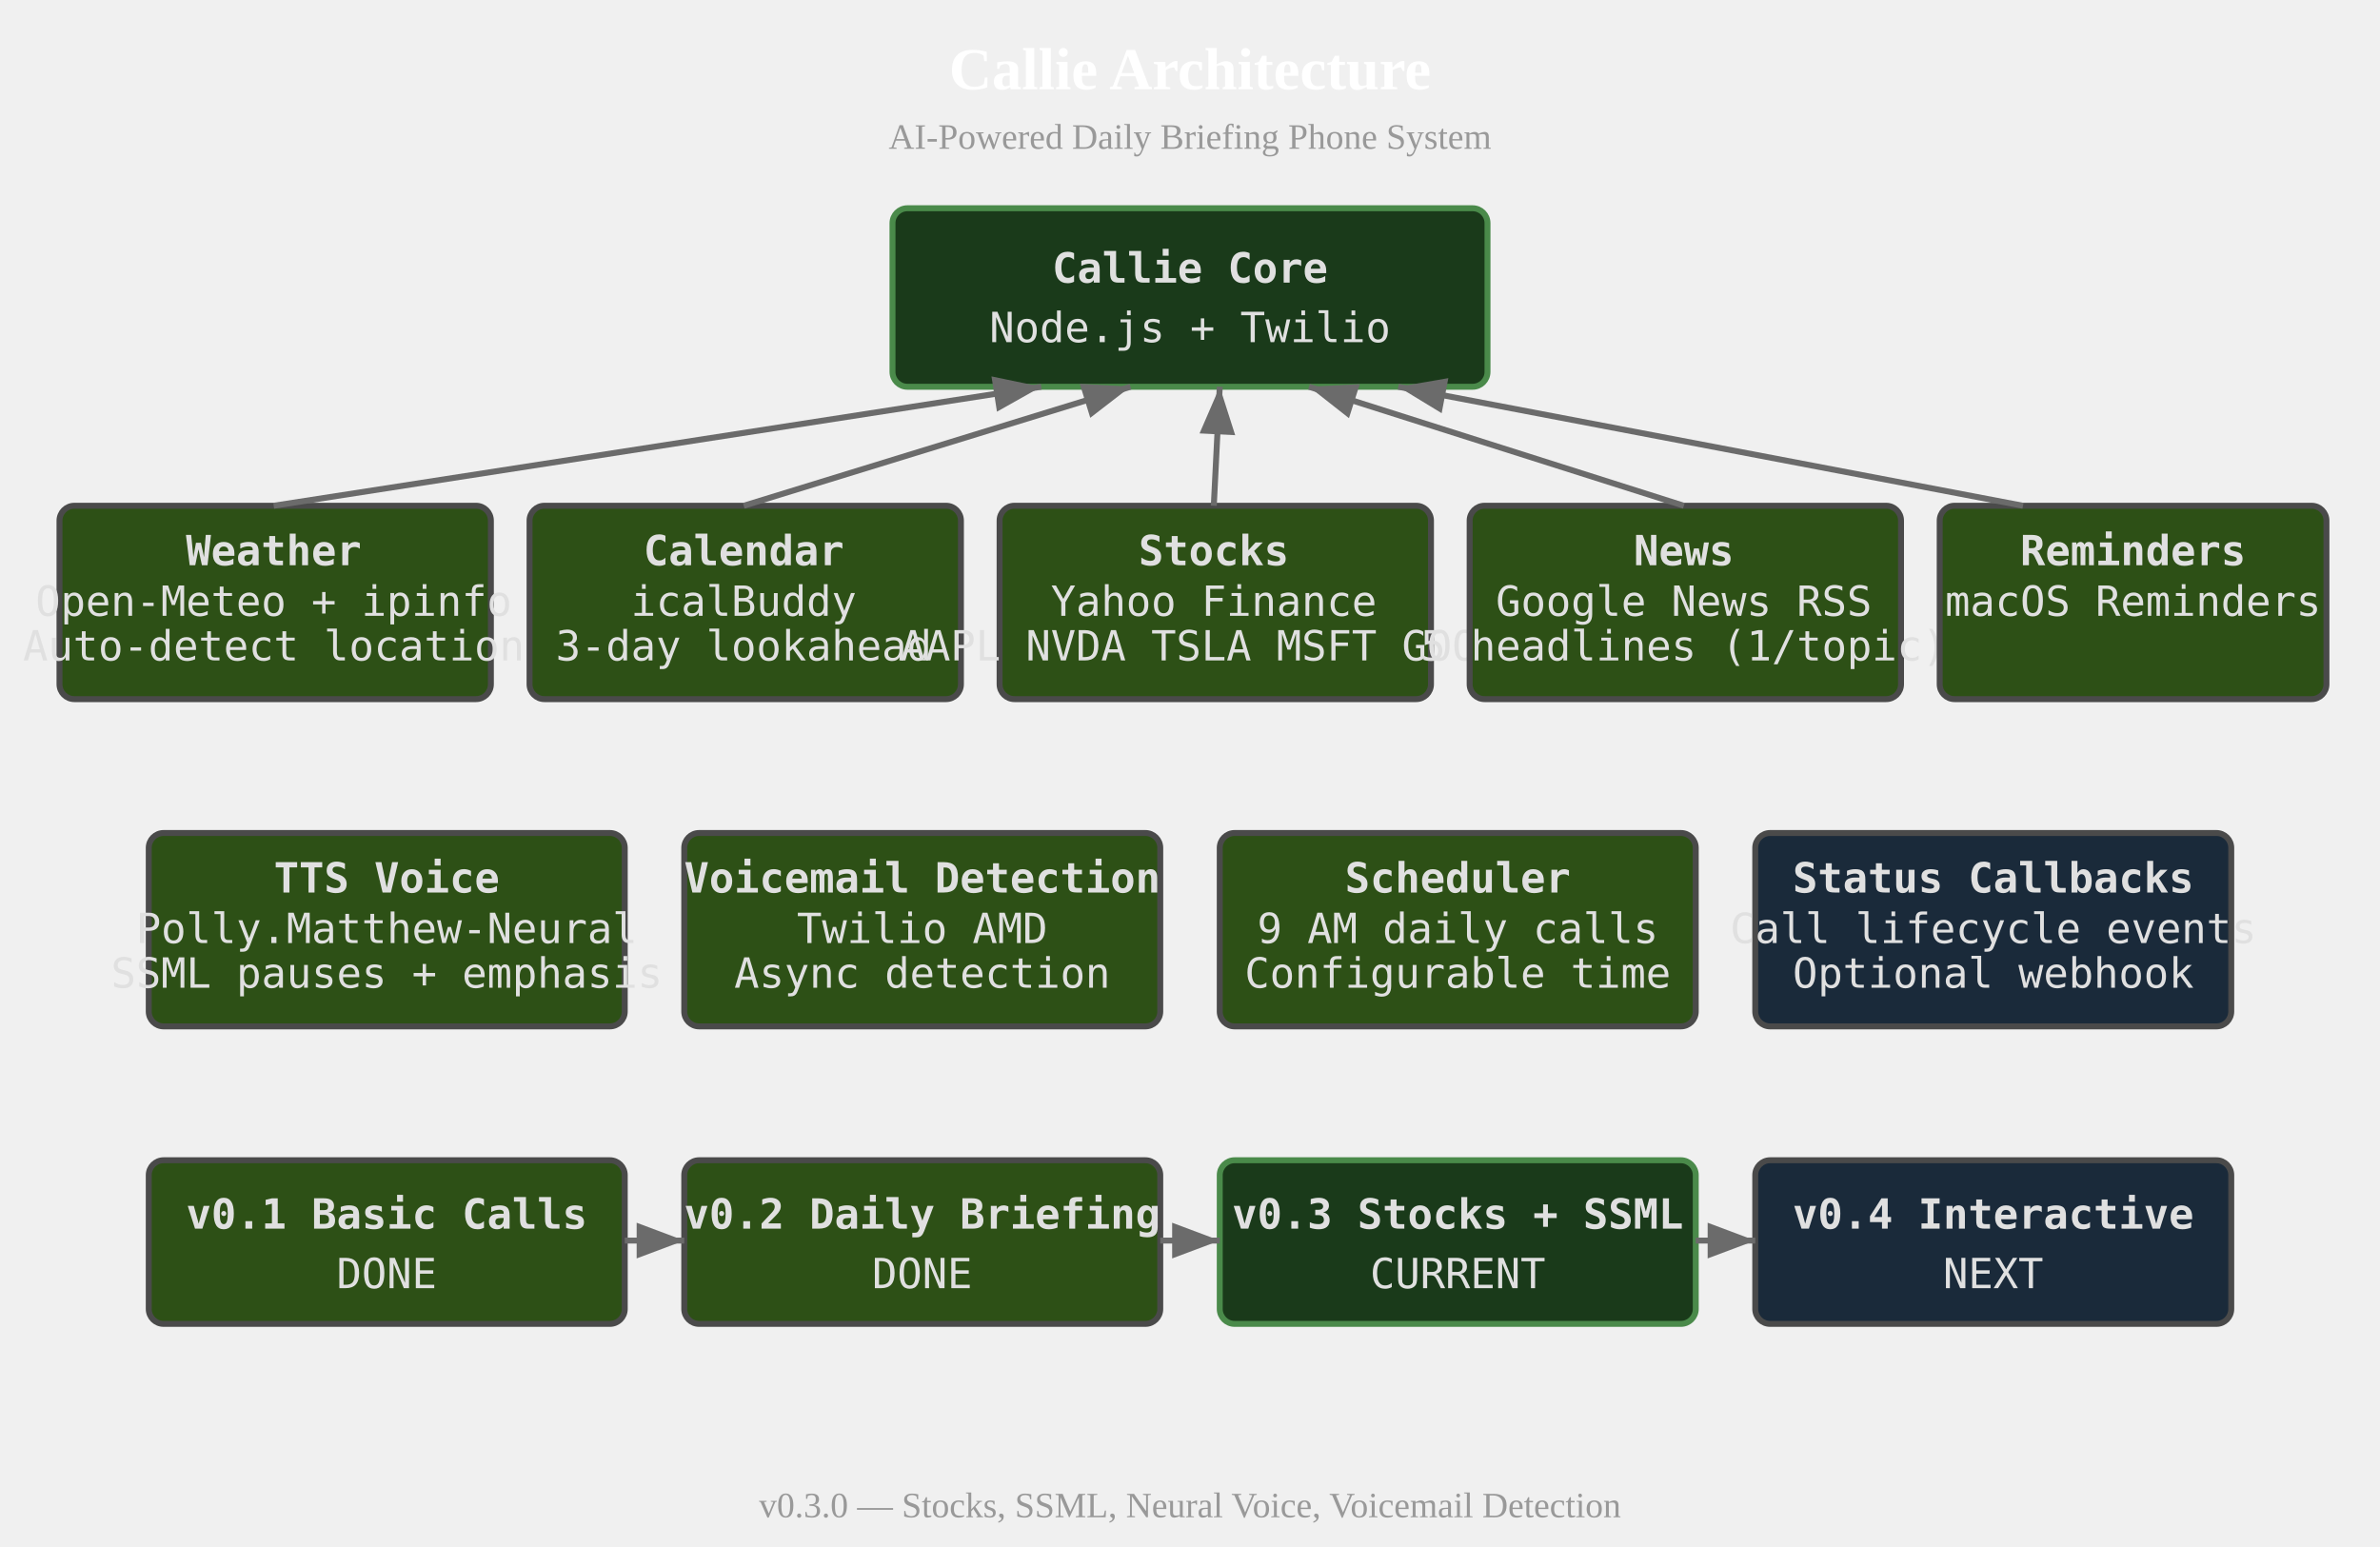
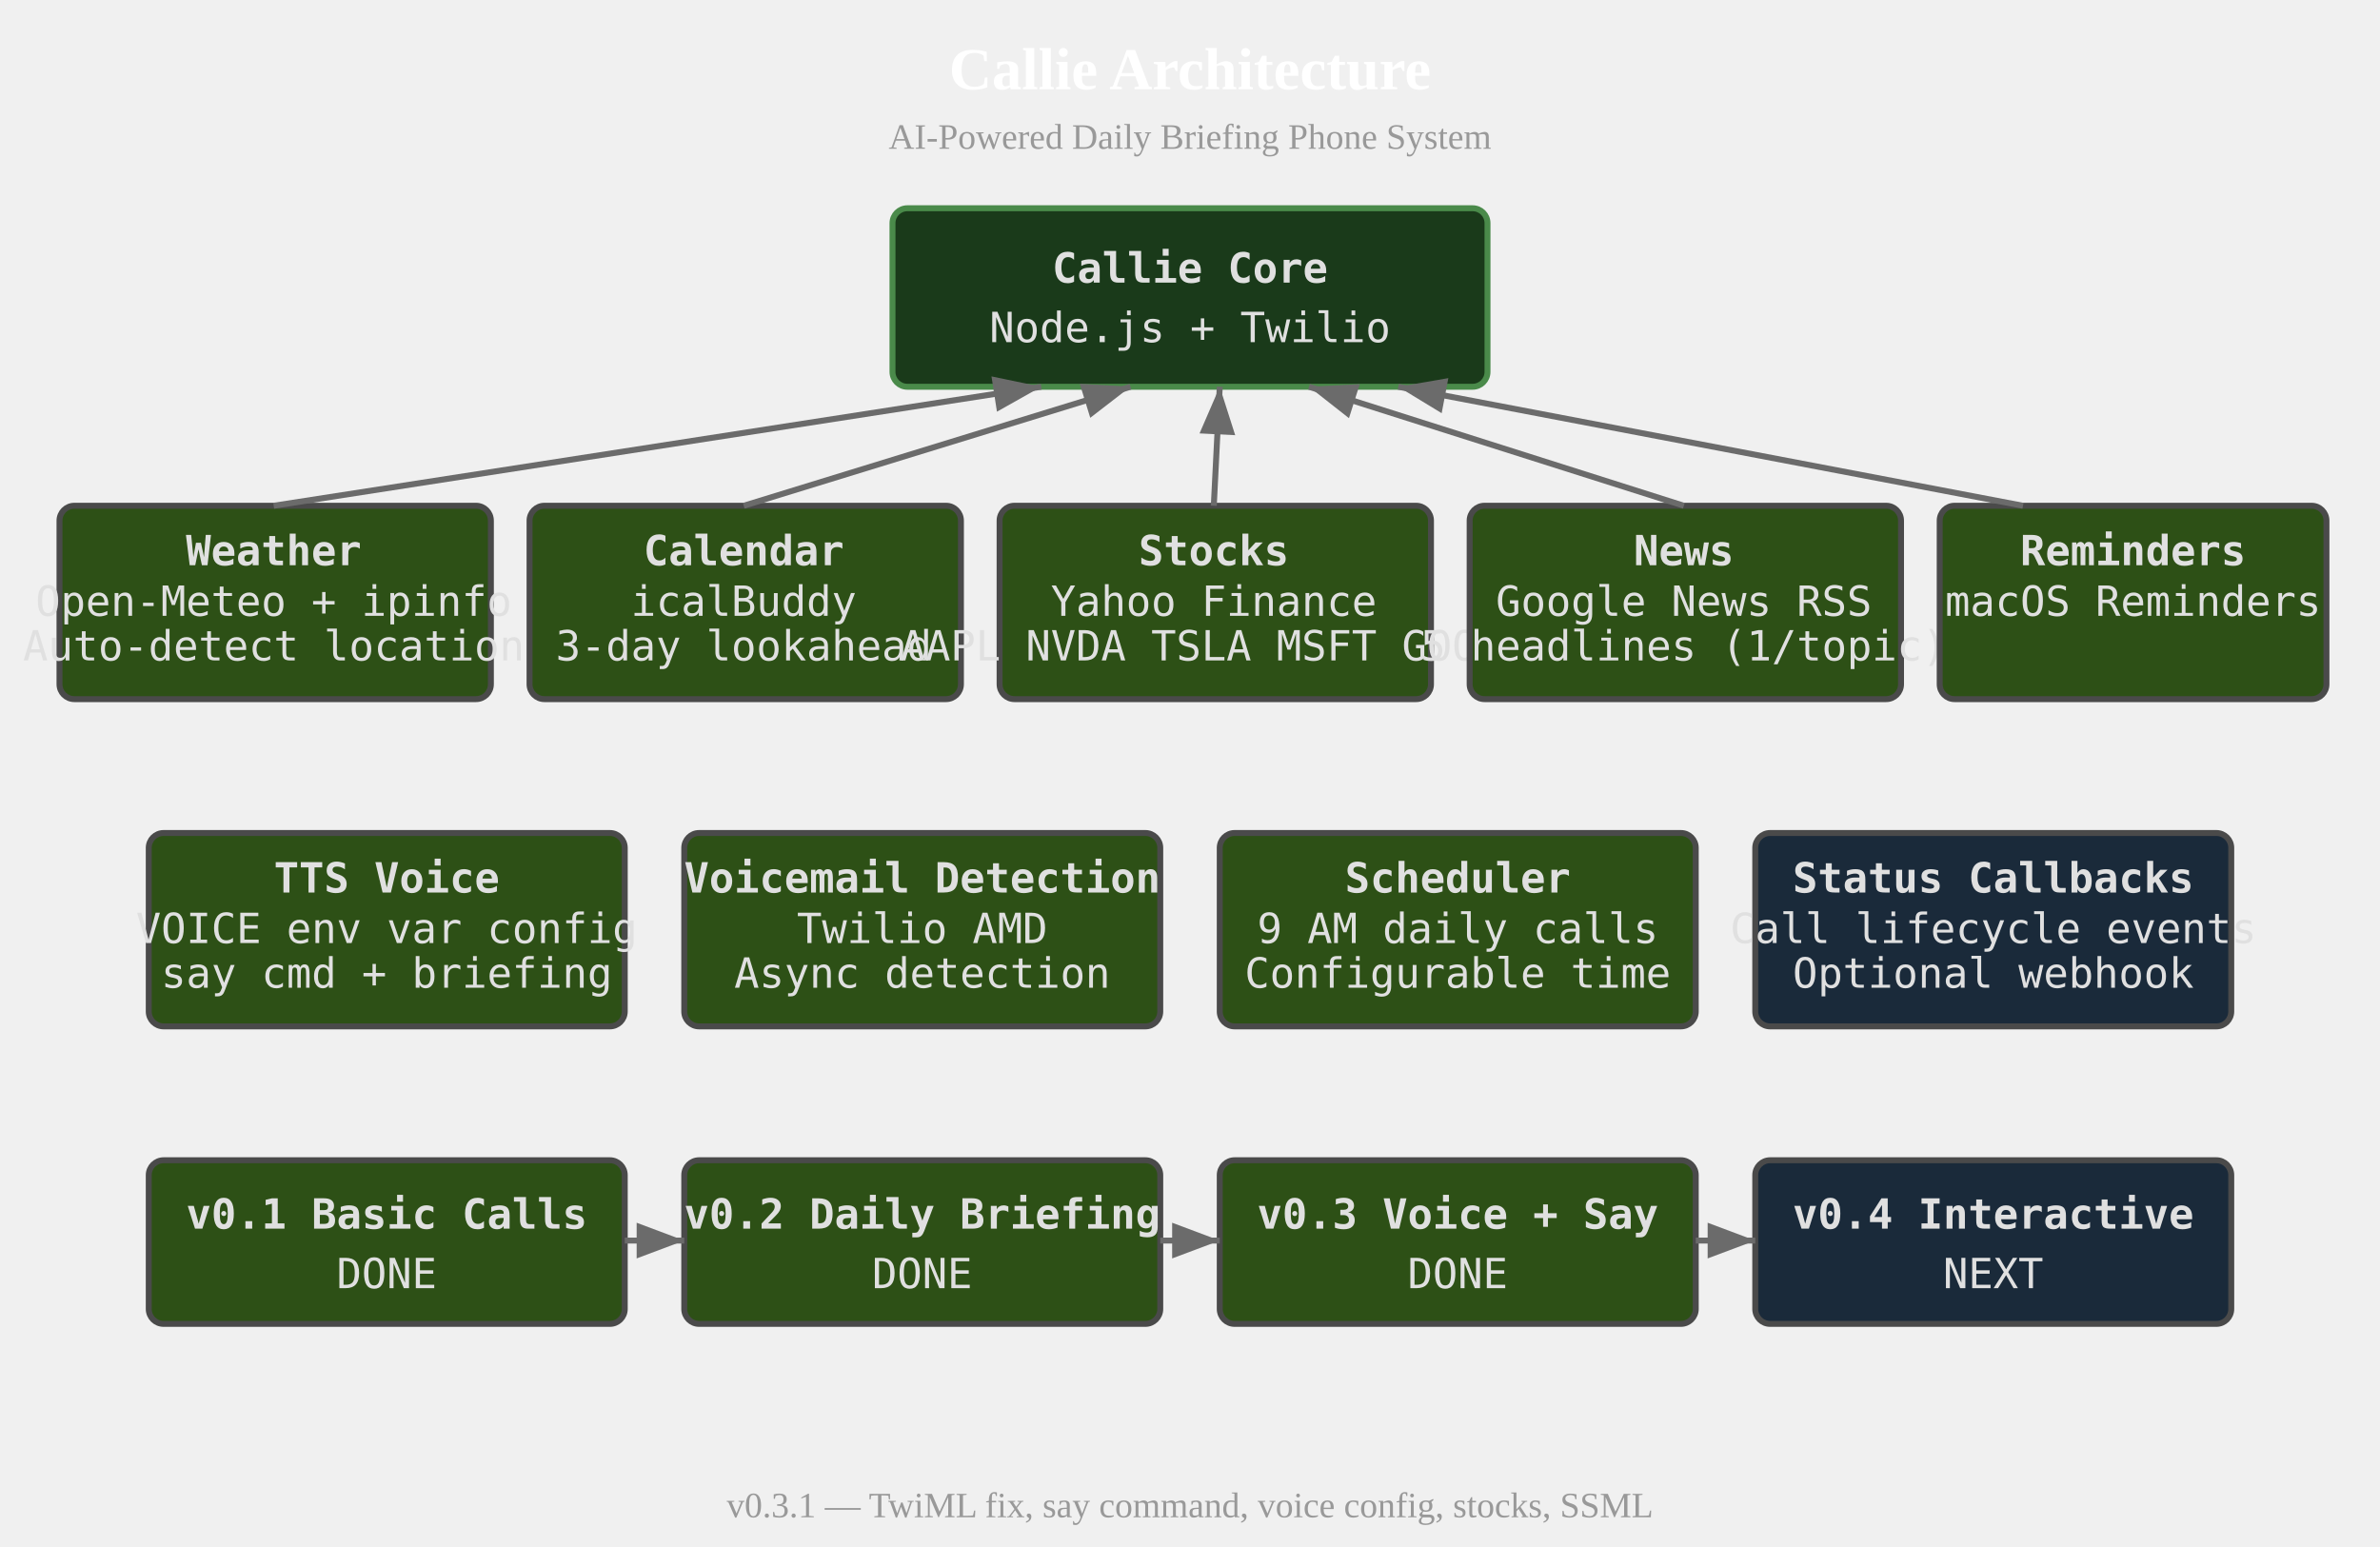
<svg xmlns="http://www.w3.org/2000/svg" width="800" height="520">
  <defs>
    <style>
      .box { fill: #1a1a1a; stroke: #4a4a4a; stroke-width: 2; }
      .text { fill: #e0e0e0; font-family: monospace; font-size: 14px; }
      .title { fill: #fff; font-size: 20px; font-weight: bold; }
      .subtitle { fill: #999; font-size: 12px; }
      .arrow { stroke: #6b6b6b; stroke-width: 2; fill: none; marker-end: url(#arrowhead); }
      .done { fill: #2d5016; }
      .current { fill: #1a3a1a; stroke: #4a8a4a; }
      .future { fill: #1a2a3a; }
    </style>
    <marker id="arrowhead" markerWidth="8" markerHeight="6" refX="8" refY="3" orient="auto">
      <polygon points="0 0, 8 3, 0 6" fill="#6b6b6b" />
    </marker>
  </defs>
  <text x="400" y="30" class="title" text-anchor="middle">Callie Architecture</text>
  <text x="400" y="50" class="subtitle" text-anchor="middle">AI-Powered Daily Briefing Phone System</text>
  <rect x="300" y="70" width="200" height="60" class="box current" rx="5" />
  <text x="400" y="95" class="text" text-anchor="middle" font-weight="bold">Callie Core</text>
  <text x="400" y="115" class="text" text-anchor="middle" font-size="12">Node.js + Twilio</text>
  <rect x="20" y="170" width="145" height="65" class="box done" rx="5" />
  <text x="92" y="190" class="text" text-anchor="middle" font-weight="bold" font-size="12">Weather</text>
  <text x="92" y="207" class="text" text-anchor="middle" font-size="11">Open-Meteo + ipinfo</text>
  <text x="92" y="222" class="text" text-anchor="middle" font-size="11">Auto-detect location</text>
  <path d="M 92 170 L 350 130" class="arrow" />
  <rect x="178" y="170" width="145" height="65" class="box done" rx="5" />
  <text x="250" y="190" class="text" text-anchor="middle" font-weight="bold" font-size="12">Calendar</text>
  <text x="250" y="207" class="text" text-anchor="middle" font-size="11">icalBuddy</text>
  <text x="250" y="222" class="text" text-anchor="middle" font-size="11">3-day lookahead</text>
  <path d="M 250 170 L 380 130" class="arrow" />
  <rect x="336" y="170" width="145" height="65" class="box done" rx="5" />
  <text x="408" y="190" class="text" text-anchor="middle" font-weight="bold" font-size="12">Stocks</text>
  <text x="408" y="207" class="text" text-anchor="middle" font-size="11">Yahoo Finance</text>
  <text x="408" y="222" class="text" text-anchor="middle" font-size="11">AAPL NVDA TSLA MSFT GOOGL</text>
  <path d="M 408 170 L 410 130" class="arrow" />
  <rect x="494" y="170" width="145" height="65" class="box done" rx="5" />
  <text x="566" y="190" class="text" text-anchor="middle" font-weight="bold" font-size="12">News</text>
  <text x="566" y="207" class="text" text-anchor="middle" font-size="11">Google News RSS</text>
  <text x="566" y="222" class="text" text-anchor="middle" font-size="11">5 headlines (1/topic)</text>
  <path d="M 566 170 L 440 130" class="arrow" />
  <rect x="652" y="170" width="130" height="65" class="box done" rx="5" />
  <text x="717" y="190" class="text" text-anchor="middle" font-weight="bold" font-size="12">Reminders</text>
  <text x="717" y="207" class="text" text-anchor="middle" font-size="11">macOS Reminders</text>
  <path d="M 680 170 L 470 130" class="arrow" />
  <rect x="50" y="280" width="160" height="65" class="box done" rx="5" />
  <text x="130" y="300" class="text" text-anchor="middle" font-weight="bold" font-size="12">TTS Voice</text>
-   <text x="130" y="317" class="text" text-anchor="middle" font-size="11">Polly.Matthew-Neural</text>
-   <text x="130" y="332" class="text" text-anchor="middle" font-size="11">SSML pauses + emphasis</text>
+   <text x="130" y="317" class="text" text-anchor="middle" font-size="11">VOICE env var config</text>
+   <text x="130" y="332" class="text" text-anchor="middle" font-size="11">say cmd + briefing</text>
  <rect x="230" y="280" width="160" height="65" class="box done" rx="5" />
  <text x="310" y="300" class="text" text-anchor="middle" font-weight="bold" font-size="12">Voicemail Detection</text>
  <text x="310" y="317" class="text" text-anchor="middle" font-size="11">Twilio AMD</text>
  <text x="310" y="332" class="text" text-anchor="middle" font-size="11">Async detection</text>
  <rect x="410" y="280" width="160" height="65" class="box done" rx="5" />
  <text x="490" y="300" class="text" text-anchor="middle" font-weight="bold" font-size="12">Scheduler</text>
  <text x="490" y="317" class="text" text-anchor="middle" font-size="11">9 AM daily calls</text>
  <text x="490" y="332" class="text" text-anchor="middle" font-size="11">Configurable time</text>
  <rect x="590" y="280" width="160" height="65" class="box future" rx="5" />
  <text x="670" y="300" class="text" text-anchor="middle" font-weight="bold" font-size="12">Status Callbacks</text>
  <text x="670" y="317" class="text" text-anchor="middle" font-size="11">Call lifecycle events</text>
  <text x="670" y="332" class="text" text-anchor="middle" font-size="11">Optional webhook</text>
  <rect x="50" y="390" width="160" height="55" class="box done" rx="5" />
  <text x="130" y="413" class="text" text-anchor="middle" font-weight="bold" font-size="12">v0.1 Basic Calls</text>
  <text x="130" y="433" class="text" text-anchor="middle" font-size="11" fill="#4a8a4a">DONE</text>
  <rect x="230" y="390" width="160" height="55" class="box done" rx="5" />
  <text x="310" y="413" class="text" text-anchor="middle" font-weight="bold" font-size="12">v0.2 Daily Briefing</text>
  <text x="310" y="433" class="text" text-anchor="middle" font-size="11" fill="#4a8a4a">DONE</text>
-   <rect x="410" y="390" width="160" height="55" class="box current" rx="5" />
-   <text x="490" y="413" class="text" text-anchor="middle" font-weight="bold" font-size="12">v0.3 Stocks + SSML</text>
-   <text x="490" y="433" class="text" text-anchor="middle" font-size="11" fill="#4a8a4a">CURRENT</text>
+   <rect x="410" y="390" width="160" height="55" class="box done" rx="5" />
+   <text x="490" y="413" class="text" text-anchor="middle" font-weight="bold" font-size="12">v0.3 Voice + Say</text>
+   <text x="490" y="433" class="text" text-anchor="middle" font-size="11" fill="#4a8a4a">DONE</text>
  <rect x="590" y="390" width="160" height="55" class="box future" rx="5" />
  <text x="670" y="413" class="text" text-anchor="middle" font-weight="bold" font-size="12">v0.4 Interactive</text>
  <text x="670" y="433" class="text" text-anchor="middle" font-size="11" fill="#6688aa">NEXT</text>
  <path d="M 210 417 L 230 417" class="arrow" />
  <path d="M 390 417 L 410 417" class="arrow" />
  <path d="M 570 417 L 590 417" class="arrow" />
-   <text x="400" y="510" class="subtitle" text-anchor="middle">v0.3.0 — Stocks, SSML, Neural Voice, Voicemail Detection</text>
+   <text x="400" y="510" class="subtitle" text-anchor="middle">v0.3.1 — TwiML fix, say command, voice config, stocks, SSML</text>
</svg>
